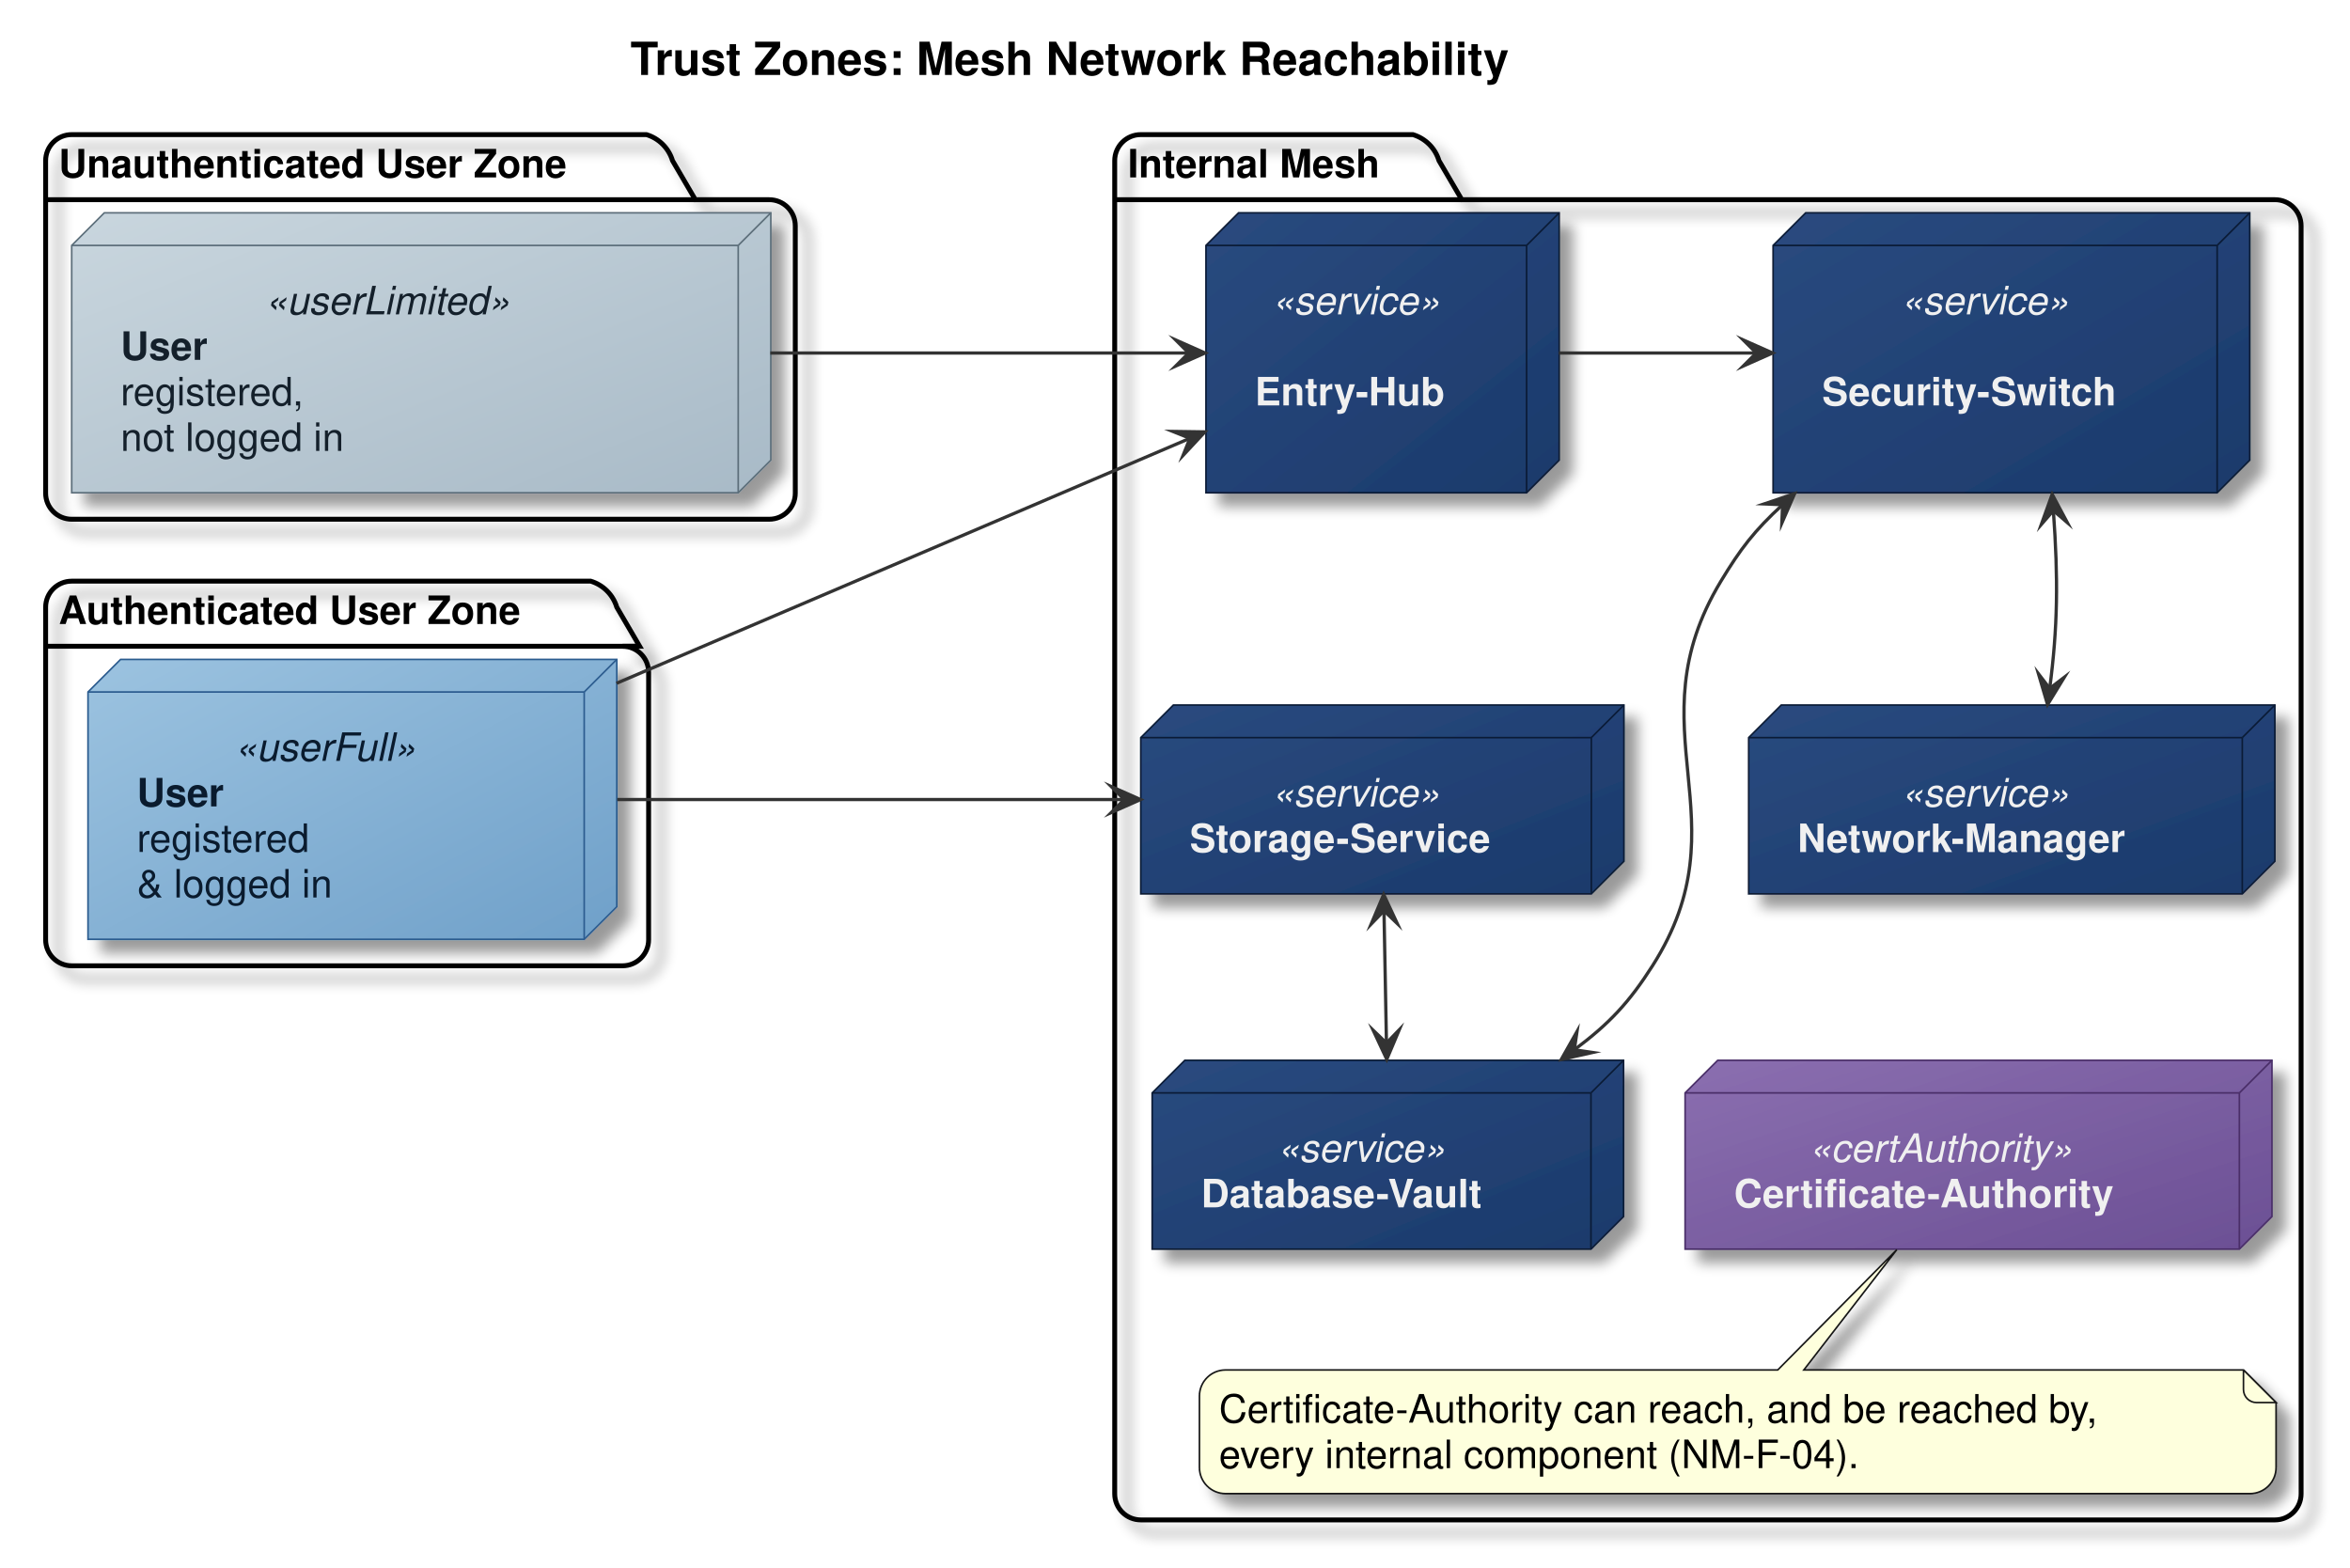
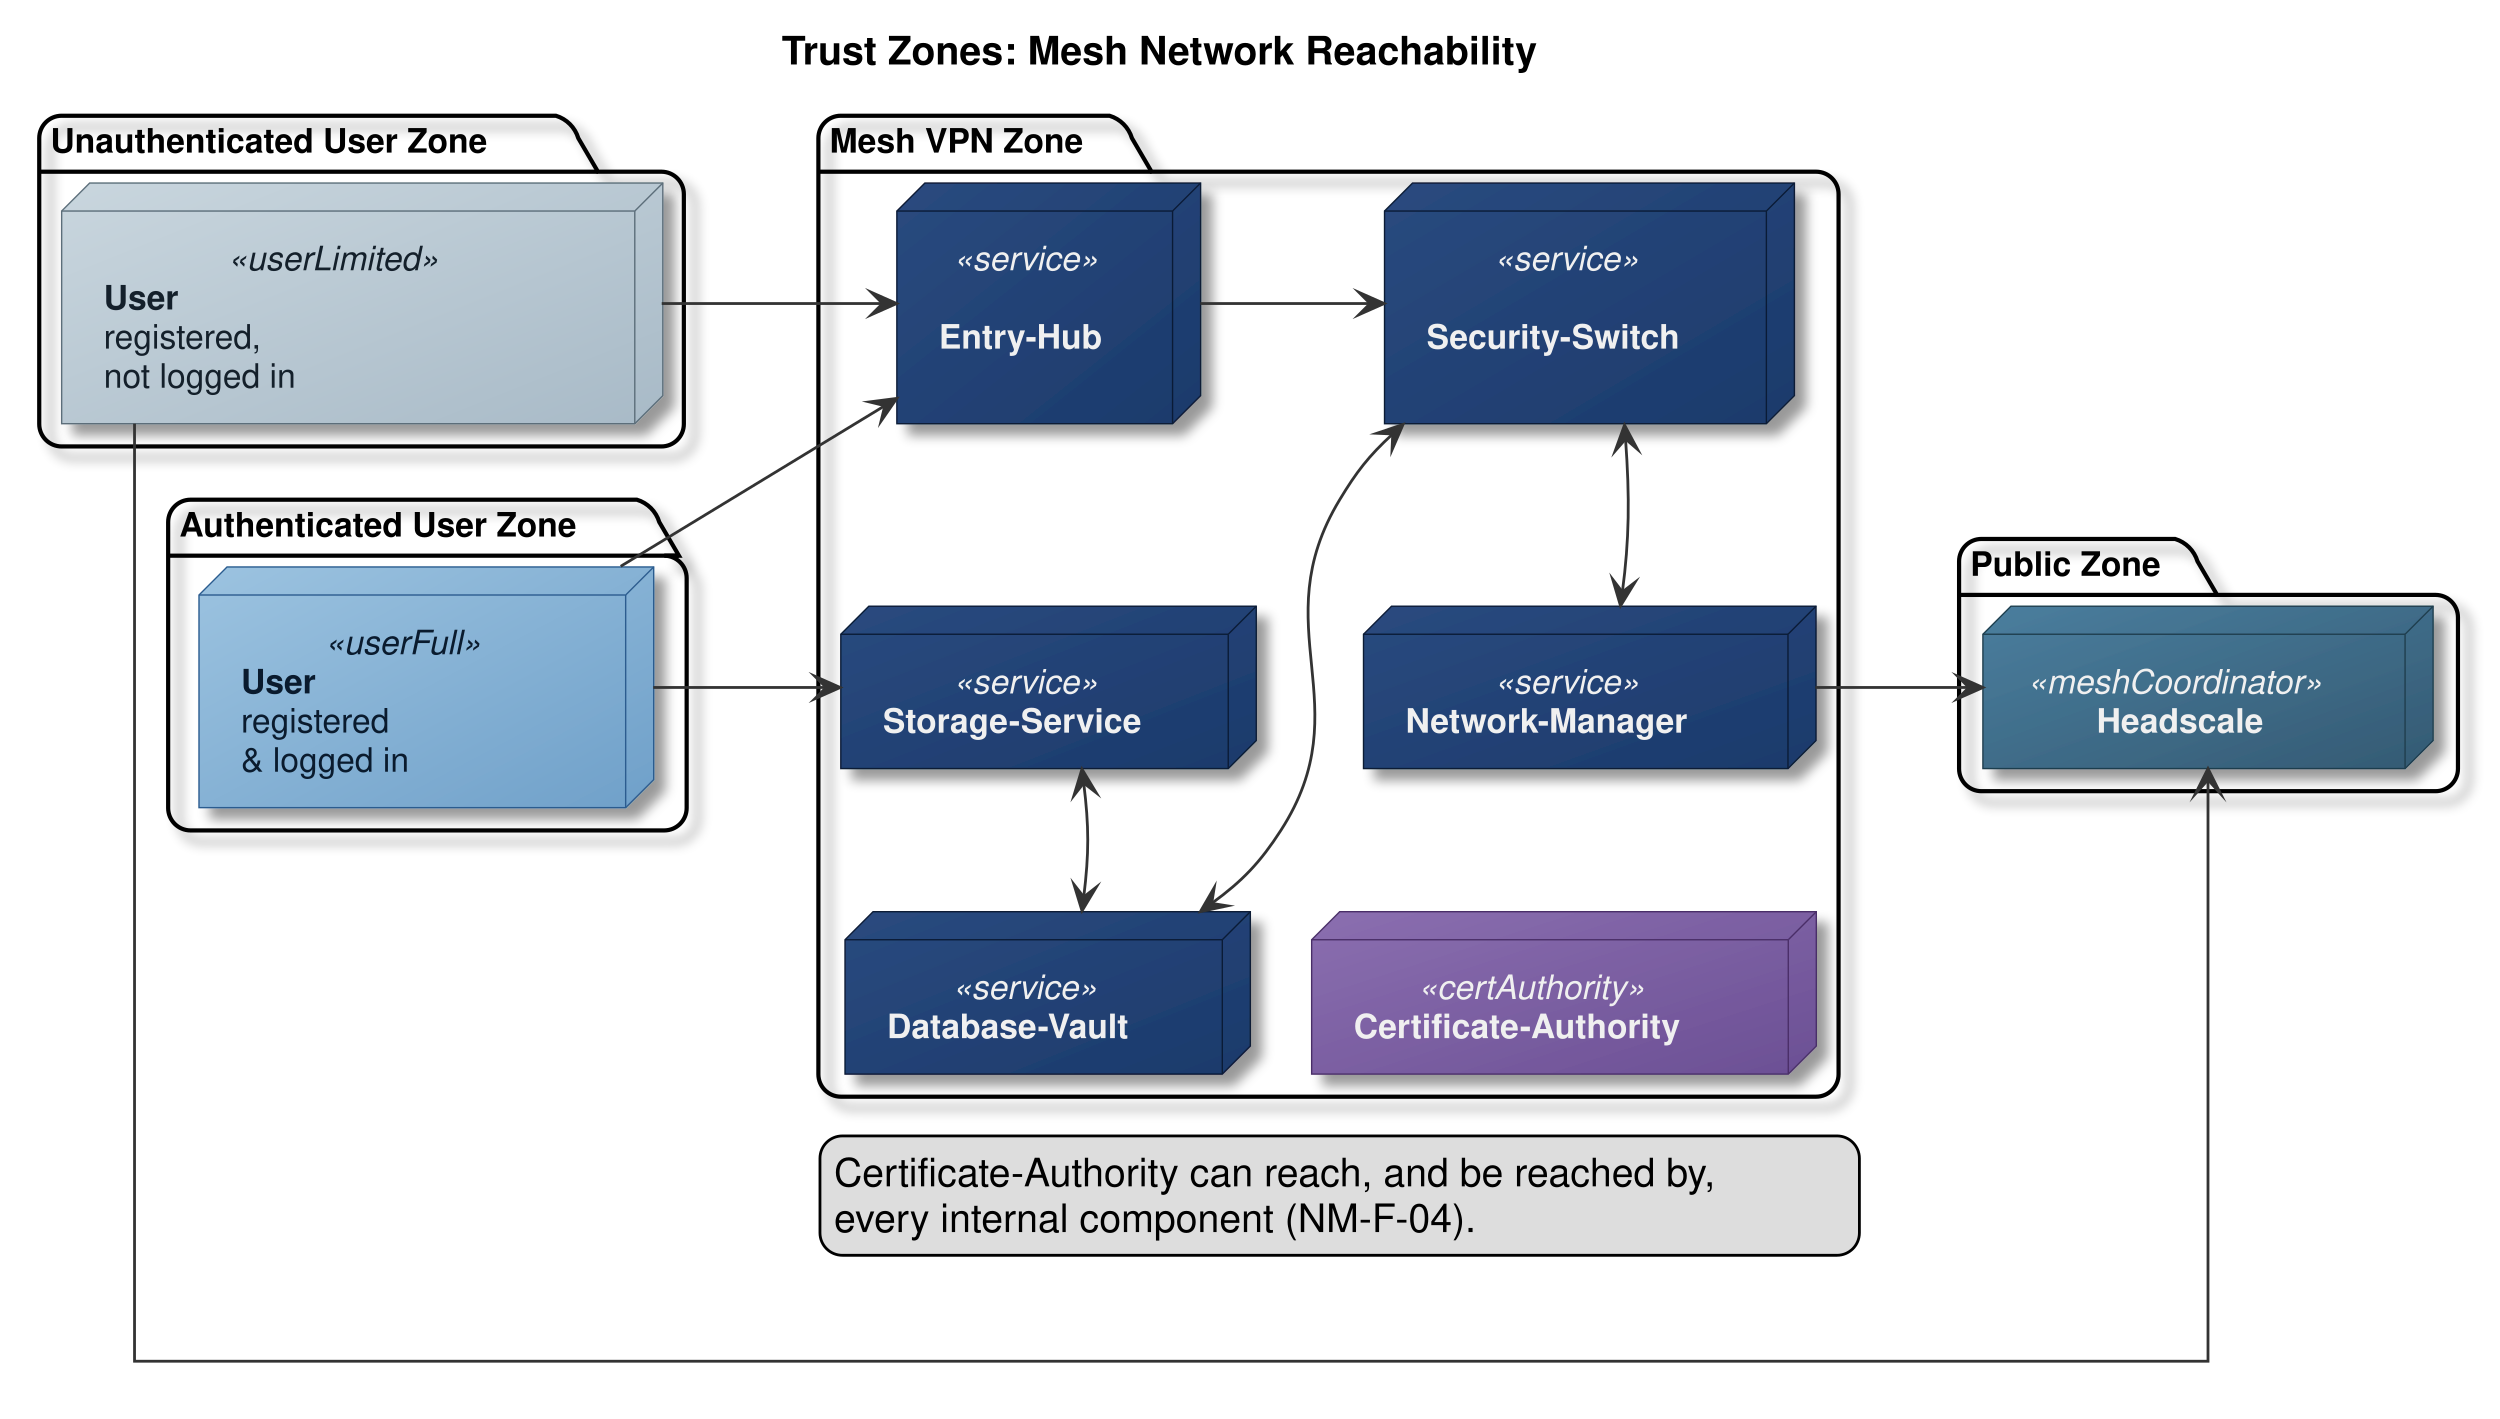
- <svg xmlns="http://www.w3.org/2000/svg" contentStyleType="text/css" data-diagram-type="DESCRIPTION" height="481px" preserveAspectRatio="none" style="width:721px;height:481px;background:#FFFFFF;" version="1.1" viewBox="0 0 721 481" width="721px" zoomAndPan="magnify">
+ <svg xmlns="http://www.w3.org/2000/svg" contentStyleType="text/css" data-diagram-type="DESCRIPTION" height="506px" preserveAspectRatio="none" style="width:892px;height:506px;background:#FFFFFF;" version="1.1" viewBox="0 0 892 506" width="892px" zoomAndPan="magnify">
  <defs>
-     <filter height="300%" id="f1djwvtwio141c" width="300%" x="-1" y="-1">
+     <filter height="300%" id="f1juzvd1gyeos3" width="300%" x="-1" y="-1">
      <feGaussianBlur result="blurOut" stdDeviation="2" />
      <feColorMatrix in="blurOut" result="blurOut2" type="matrix" values="0 0 0 0 0 0 0 0 0 0 0 0 0 0 0 0 0 0 .4 0" />
      <feOffset dx="4" dy="4" in="blurOut2" result="blurOut3" />
      <feBlend in="SourceGraphic" in2="blurOut3" mode="normal" />
    </filter>
-     <linearGradient id="g1djwvtwio141c0" x1="0%" x2="100%" y1="0%" y2="100%">
+     <linearGradient id="g1juzvd1gyeos30" x1="0%" x2="100%" y1="0%" y2="100%">
      <stop offset="0%" stop-color="#C9D6DE" />
      <stop offset="100%" stop-color="#A8BAC7" />
    </linearGradient>
-     <linearGradient id="g1djwvtwio141c1" x1="0%" x2="100%" y1="0%" y2="100%">
+     <linearGradient id="g1juzvd1gyeos31" x1="0%" x2="100%" y1="0%" y2="100%">
      <stop offset="0%" stop-color="#9CC3E0" />
      <stop offset="100%" stop-color="#6FA0C9" />
    </linearGradient>
-     <linearGradient id="g1djwvtwio141c2" x1="0%" x2="100%" y1="0%" y2="100%">
+     <linearGradient id="g1juzvd1gyeos32" x1="0%" x2="100%" y1="0%" y2="100%">
      <stop offset="0%" stop-color="#2A4A7F" />
      <stop offset="100%" stop-color="#1B3A6B" />
    </linearGradient>
-     <linearGradient id="g1djwvtwio141c3" x1="0%" x2="100%" y1="0%" y2="100%">
+     <linearGradient id="g1juzvd1gyeos33" x1="0%" x2="100%" y1="0%" y2="100%">
      <stop offset="0%" stop-color="#8B6FB0" />
      <stop offset="100%" stop-color="#6B4F94" />
+     </linearGradient>
+     <linearGradient id="g1juzvd1gyeos34" x1="0%" x2="100%" y1="0%" y2="100%">
+       <stop offset="0%" stop-color="#4A7E9E" />
+       <stop offset="100%" stop-color="#345A73" />
    </linearGradient>
  </defs>
  <g>
    <g class="title" data-source-line="4">
-       <text fill="#000000" font-family="'Helvetica'" font-size="14" font-weight="700" lengthAdjust="spacing" textLength="320.175" x="193.413" y="22.995">Trust Zones: Mesh Network Reachability</text>
+       <text fill="#000000" font-family="'Helvetica'" font-size="14" font-weight="700" lengthAdjust="spacing" textLength="320.175" x="278.913" y="22.995">Trust Zones: Mesh Network Reachability</text>
    </g>
-     <g class="cluster" data-qualified-name="Unauthenticated User Zone" data-source-line="31" id="ent0001">
-       <path d="M22,41.297 L198.34,41.297 A12,12 0 0 1 206.34,49.297 L213.34,61.266 L236,61.266 A8,8 0 0 1 244,69.266 L244,151.297 A8,8 0 0 1 236,159.297 L22,159.297 A8,8 0 0 1 14,151.297 L14,49.297 A8,8 0 0 1 22,41.297" fill="none" filter="url(#f1djwvtwio141c)" style="stroke:#000000;stroke-width:1.5;" />
+     <g class="cluster" data-qualified-name="Unauthenticated User Zone" data-source-line="41" id="ent0001">
+       <path d="M22,41.297 L198.34,41.297 A12,12 0 0 1 206.34,49.297 L213.34,61.266 L236,61.266 A8,8 0 0 1 244,69.266 L244,151.297 A8,8 0 0 1 236,159.297 L22,159.297 A8,8 0 0 1 14,151.297 L14,49.297 A8,8 0 0 1 22,41.297" fill="none" filter="url(#f1juzvd1gyeos3)" style="stroke:#000000;stroke-width:1.5;" />
      <line style="stroke:#000000;stroke-width:1.5;" x1="14" x2="213.34" y1="61.266" y2="61.266" />
      <text fill="#000000" font-family="'Helvetica'" font-size="12" font-weight="700" lengthAdjust="spacing" textLength="186.34" x="18" y="54.435">Unauthenticated User Zone</text>
    </g>
-     <g class="cluster" data-qualified-name="Authenticated User Zone" data-source-line="51" id="ent0003">
-       <path d="M22,178.297 L181.242,178.297 A12,12 0 0 1 189.242,186.297 L196.242,198.266 L191,198.266 A8,8 0 0 1 199,206.266 L199,288.297 A8,8 0 0 1 191,296.297 L22,296.297 A8,8 0 0 1 14,288.297 L14,186.297 A8,8 0 0 1 22,178.297" fill="none" filter="url(#f1djwvtwio141c)" style="stroke:#000000;stroke-width:1.5;" />
-       <line style="stroke:#000000;stroke-width:1.5;" x1="14" x2="196.242" y1="198.266" y2="198.266" />
-       <text fill="#000000" font-family="'Helvetica'" font-size="12" font-weight="700" lengthAdjust="spacing" textLength="169.242" x="18" y="191.435">Authenticated User Zone</text>
+     <g class="cluster" data-qualified-name="Authenticated User Zone" data-source-line="68" id="ent0003">
+       <path d="M68,178.297 L227.242,178.297 A12,12 0 0 1 235.242,186.297 L242.242,198.266 L237,198.266 A8,8 0 0 1 245,206.266 L245,288.297 A8,8 0 0 1 237,296.297 L68,296.297 A8,8 0 0 1 60,288.297 L60,186.297 A8,8 0 0 1 68,178.297" fill="none" filter="url(#f1juzvd1gyeos3)" style="stroke:#000000;stroke-width:1.5;" />
+       <line style="stroke:#000000;stroke-width:1.5;" x1="60" x2="242.242" y1="198.266" y2="198.266" />
+       <text fill="#000000" font-family="'Helvetica'" font-size="12" font-weight="700" lengthAdjust="spacing" textLength="169.242" x="64" y="191.435">Authenticated User Zone</text>
    </g>
-     <g class="cluster" data-qualified-name="Internal Mesh" data-source-line="57" id="ent0005">
-       <path d="M350,41.297 L433.498,41.297 A12,12 0 0 1 441.498,49.297 L448.498,61.266 L698,61.266 A8,8 0 0 1 706,69.266 L706,458.297 A8,8 0 0 1 698,466.297 L350,466.297 A8,8 0 0 1 342,458.297 L342,49.297 A8,8 0 0 1 350,41.297" fill="none" filter="url(#f1djwvtwio141c)" style="stroke:#000000;stroke-width:1.5;" />
-       <line style="stroke:#000000;stroke-width:1.5;" x1="342" x2="448.498" y1="61.266" y2="61.266" />
-       <text fill="#000000" font-family="'Helvetica'" font-size="12" font-weight="700" lengthAdjust="spacing" textLength="93.498" x="346" y="54.435">Internal Mesh</text>
+     <g class="cluster" data-qualified-name="Mesh VPN Zone" data-source-line="74" id="ent0005">
+       <path d="M300,41.297 L395.873,41.297 A12,12 0 0 1 403.873,49.297 L410.873,61.266 L648,61.266 A8,8 0 0 1 656,69.266 L656,383.297 A8,8 0 0 1 648,391.297 L300,391.297 A8,8 0 0 1 292,383.297 L292,49.297 A8,8 0 0 1 300,41.297" fill="none" filter="url(#f1juzvd1gyeos3)" style="stroke:#000000;stroke-width:1.5;" />
+       <line style="stroke:#000000;stroke-width:1.5;" x1="292" x2="410.873" y1="61.266" y2="61.266" />
+       <text fill="#000000" font-family="'Helvetica'" font-size="12" font-weight="700" lengthAdjust="spacing" textLength="105.873" x="296" y="54.435">Mesh VPN Zone</text>
    </g>
-     <g class="entity" data-qualified-name="Unauthenticated User Zone.UnauthUser" data-source-line="48" id="ent0002">
-       <polygon fill="url(#g1djwvtwio141c0)" filter="url(#f1djwvtwio141c)" points="22,75.297,32,65.297,236.492,65.297,236.492,141.172,226.492,151.172,22,151.172,22,75.297" style="stroke:#5C6E7A;stroke-width:0.5;stroke-linejoin:miter;stroke-miterlimit:10;" />
+     <g class="cluster" data-qualified-name="Public Zone" data-source-line="129" id="ent0020">
+       <path d="M707,192.297 L776.072,192.297 A12,12 0 0 1 784.072,200.297 L791.072,212.266 L869,212.266 A8,8 0 0 1 877,220.266 L877,274.297 A8,8 0 0 1 869,282.297 L707,282.297 A8,8 0 0 1 699,274.297 L699,200.297 A8,8 0 0 1 707,192.297" fill="none" filter="url(#f1juzvd1gyeos3)" style="stroke:#000000;stroke-width:1.5;" />
+       <line style="stroke:#000000;stroke-width:1.5;" x1="699" x2="791.072" y1="212.266" y2="212.266" />
+       <text fill="#000000" font-family="'Helvetica'" font-size="12" font-weight="700" lengthAdjust="spacing" textLength="79.072" x="703" y="205.435">Public Zone</text>
+     </g>
+     <g class="entity" data-qualified-name="Unauthenticated User Zone.UnauthUser" data-source-line="65" id="ent0002">
+       <polygon fill="url(#g1juzvd1gyeos30)" filter="url(#f1juzvd1gyeos3)" points="22,75.297,32,65.297,236.492,65.297,236.492,141.172,226.492,151.172,22,151.172,22,75.297" style="stroke:#5C6E7A;stroke-width:0.5;stroke-linejoin:miter;stroke-miterlimit:10;" />
      <line style="stroke:#5C6E7A;stroke-width:0.5;" x1="226.492" x2="236.492" y1="75.297" y2="65.297" />
      <line style="stroke:#5C6E7A;stroke-width:0.5;" x1="22" x2="226.492" y1="75.297" y2="75.297" />
      <line style="stroke:#5C6E7A;stroke-width:0.5;" x1="226.492" x2="226.492" y1="75.297" y2="151.172" />
      <text fill="#14202B" font-family="'Helvetica'" font-size="12" font-style="italic" lengthAdjust="spacing" textLength="85.734" x="81.379" y="96.436">«userLimited»</text>
      <text fill="#14202B" font-family="'Helvetica'" font-size="12" font-weight="700" lengthAdjust="spacing" textLength="30.943" x="37" y="110.404">User</text>
      <text fill="#14202B" font-family="'Helvetica'" font-size="12" lengthAdjust="spacing" textLength="65.356" x="37" y="124.373">registered,</text>
      <text fill="#14202B" font-family="'Helvetica'" font-size="12" lengthAdjust="spacing" textLength="79.131" x="37" y="138.342">not logged in</text>
    </g>
-     <g class="entity" data-qualified-name="Authenticated User Zone.AuthUser" data-source-line="54" id="ent0004">
-       <polygon fill="url(#g1djwvtwio141c1)" filter="url(#f1djwvtwio141c)" points="27,212.297,37,202.297,189.238,202.297,189.238,278.172,179.238,288.172,27,288.172,27,212.297" style="stroke:#2C5C8F;stroke-width:0.5;stroke-linejoin:miter;stroke-miterlimit:10;" />
-       <line style="stroke:#2C5C8F;stroke-width:0.5;" x1="179.238" x2="189.238" y1="212.297" y2="202.297" />
-       <line style="stroke:#2C5C8F;stroke-width:0.5;" x1="27" x2="179.238" y1="212.297" y2="212.297" />
-       <line style="stroke:#2C5C8F;stroke-width:0.5;" x1="179.238" x2="179.238" y1="212.297" y2="288.172" />
-       <text fill="#0A1B2E" font-family="'Helvetica'" font-size="12" font-style="italic" lengthAdjust="spacing" textLength="62.162" x="72.038" y="233.435">«userFull»</text>
-       <text fill="#0A1B2E" font-family="'Helvetica'" font-size="12" font-weight="700" lengthAdjust="spacing" textLength="30.943" x="42" y="247.404">User</text>
-       <text fill="#0A1B2E" font-family="'Helvetica'" font-size="12" lengthAdjust="spacing" textLength="61.541" x="42" y="261.373">registered</text>
-       <text fill="#0A1B2E" font-family="'Helvetica'" font-size="12" lengthAdjust="spacing" textLength="68.836" x="42" y="275.342">&amp; logged in</text>
+     <g class="entity" data-qualified-name="Authenticated User Zone.AuthUser" data-source-line="71" id="ent0004">
+       <polygon fill="url(#g1juzvd1gyeos31)" filter="url(#f1juzvd1gyeos3)" points="71,212.297,81,202.297,233.238,202.297,233.238,278.172,223.238,288.172,71,288.172,71,212.297" style="stroke:#2C5C8F;stroke-width:0.5;stroke-linejoin:miter;stroke-miterlimit:10;" />
+       <line style="stroke:#2C5C8F;stroke-width:0.5;" x1="223.238" x2="233.238" y1="212.297" y2="202.297" />
+       <line style="stroke:#2C5C8F;stroke-width:0.5;" x1="71" x2="223.238" y1="212.297" y2="212.297" />
+       <line style="stroke:#2C5C8F;stroke-width:0.5;" x1="223.238" x2="223.238" y1="212.297" y2="288.172" />
+       <text fill="#0A1B2E" font-family="'Helvetica'" font-size="12" font-style="italic" lengthAdjust="spacing" textLength="62.162" x="116.038" y="233.435">«userFull»</text>
+       <text fill="#0A1B2E" font-family="'Helvetica'" font-size="12" font-weight="700" lengthAdjust="spacing" textLength="30.943" x="86" y="247.404">User</text>
+       <text fill="#0A1B2E" font-family="'Helvetica'" font-size="12" lengthAdjust="spacing" textLength="61.541" x="86" y="261.373">registered</text>
+       <text fill="#0A1B2E" font-family="'Helvetica'" font-size="12" lengthAdjust="spacing" textLength="68.836" x="86" y="275.342">&amp; logged in</text>
    </g>
-     <g class="entity" data-qualified-name="Internal Mesh.EntryHub" data-source-line="65" id="ent0006">
-       <polygon fill="url(#g1djwvtwio141c2)" filter="url(#f1djwvtwio141c)" points="370,75.297,380,65.297,478.373,65.297,478.373,141.172,468.373,151.172,370,151.172,370,75.297" style="stroke:#0A1B36;stroke-width:0.5;stroke-linejoin:miter;stroke-miterlimit:10;" />
-       <line style="stroke:#0A1B36;stroke-width:0.5;" x1="468.373" x2="478.373" y1="75.297" y2="65.297" />
-       <line style="stroke:#0A1B36;stroke-width:0.5;" x1="370" x2="468.373" y1="75.297" y2="75.297" />
-       <line style="stroke:#0A1B36;stroke-width:0.5;" x1="468.373" x2="468.373" y1="75.297" y2="151.172" />
-       <text fill="#F0F0F0" font-family="'Helvetica'" font-size="12" font-style="italic" lengthAdjust="spacing" textLength="57.797" x="390.288" y="96.436">«service»</text>
-       <text fill="#F0F0F0" font-family="'Helvetica'" font-size="12" lengthAdjust="spacing" textLength="3.814" x="385" y="110.404"> </text>
-       <text fill="#F0F0F0" font-family="'Helvetica'" font-size="12" font-weight="700" lengthAdjust="spacing" textLength="68.373" x="385" y="124.373">Entry-Hub</text>
-       <text fill="#F0F0F0" font-family="'Helvetica'" font-size="12" lengthAdjust="spacing" textLength="3.814" x="385" y="138.342"> </text>
+     <g class="entity" data-qualified-name="Mesh VPN Zone.EntryHub" data-source-line="82" id="ent0006">
+       <polygon fill="url(#g1juzvd1gyeos32)" filter="url(#f1juzvd1gyeos3)" points="320,75.297,330,65.297,428.373,65.297,428.373,141.172,418.373,151.172,320,151.172,320,75.297" style="stroke:#0A1B36;stroke-width:0.5;stroke-linejoin:miter;stroke-miterlimit:10;" />
+       <line style="stroke:#0A1B36;stroke-width:0.5;" x1="418.373" x2="428.373" y1="75.297" y2="65.297" />
+       <line style="stroke:#0A1B36;stroke-width:0.5;" x1="320" x2="418.373" y1="75.297" y2="75.297" />
+       <line style="stroke:#0A1B36;stroke-width:0.5;" x1="418.373" x2="418.373" y1="75.297" y2="151.172" />
+       <text fill="#F0F0F0" font-family="'Helvetica'" font-size="12" font-style="italic" lengthAdjust="spacing" textLength="57.797" x="340.288" y="96.436">«service»</text>
+       <text fill="#F0F0F0" font-family="'Helvetica'" font-size="12" lengthAdjust="spacing" textLength="3.814" x="335" y="110.404"> </text>
+       <text fill="#F0F0F0" font-family="'Helvetica'" font-size="12" font-weight="700" lengthAdjust="spacing" textLength="68.373" x="335" y="124.373">Entry-Hub</text>
+       <text fill="#F0F0F0" font-family="'Helvetica'" font-size="12" lengthAdjust="spacing" textLength="3.814" x="335" y="138.342"> </text>
    </g>
-     <g class="entity" data-qualified-name="Internal Mesh.SecuritySwitch" data-source-line="66" id="ent0007">
-       <polygon fill="url(#g1djwvtwio141c2)" filter="url(#f1djwvtwio141c)" points="544,75.297,554,65.297,690.242,65.297,690.242,141.172,680.242,151.172,544,151.172,544,75.297" style="stroke:#0A1B36;stroke-width:0.5;stroke-linejoin:miter;stroke-miterlimit:10;" />
-       <line style="stroke:#0A1B36;stroke-width:0.5;" x1="680.242" x2="690.242" y1="75.297" y2="65.297" />
-       <line style="stroke:#0A1B36;stroke-width:0.5;" x1="544" x2="680.242" y1="75.297" y2="75.297" />
-       <line style="stroke:#0A1B36;stroke-width:0.5;" x1="680.242" x2="680.242" y1="75.297" y2="151.172" />
-       <text fill="#F0F0F0" font-family="'Helvetica'" font-size="12" font-style="italic" lengthAdjust="spacing" textLength="57.797" x="583.223" y="96.436">«service»</text>
-       <text fill="#F0F0F0" font-family="'Helvetica'" font-size="12" lengthAdjust="spacing" textLength="3.814" x="559" y="110.404"> </text>
-       <text fill="#F0F0F0" font-family="'Helvetica'" font-size="12" font-weight="700" lengthAdjust="spacing" textLength="106.242" x="559" y="124.373">Security-Switch</text>
-       <text fill="#F0F0F0" font-family="'Helvetica'" font-size="12" lengthAdjust="spacing" textLength="3.814" x="559" y="138.342"> </text>
+     <g class="entity" data-qualified-name="Mesh VPN Zone.SecuritySwitch" data-source-line="83" id="ent0007">
+       <polygon fill="url(#g1juzvd1gyeos32)" filter="url(#f1juzvd1gyeos3)" points="494,75.297,504,65.297,640.242,65.297,640.242,141.172,630.242,151.172,494,151.172,494,75.297" style="stroke:#0A1B36;stroke-width:0.5;stroke-linejoin:miter;stroke-miterlimit:10;" />
+       <line style="stroke:#0A1B36;stroke-width:0.5;" x1="630.242" x2="640.242" y1="75.297" y2="65.297" />
+       <line style="stroke:#0A1B36;stroke-width:0.5;" x1="494" x2="630.242" y1="75.297" y2="75.297" />
+       <line style="stroke:#0A1B36;stroke-width:0.5;" x1="630.242" x2="630.242" y1="75.297" y2="151.172" />
+       <text fill="#F0F0F0" font-family="'Helvetica'" font-size="12" font-style="italic" lengthAdjust="spacing" textLength="57.797" x="533.223" y="96.436">«service»</text>
+       <text fill="#F0F0F0" font-family="'Helvetica'" font-size="12" lengthAdjust="spacing" textLength="3.814" x="509" y="110.404"> </text>
+       <text fill="#F0F0F0" font-family="'Helvetica'" font-size="12" font-weight="700" lengthAdjust="spacing" textLength="106.242" x="509" y="124.373">Security-Switch</text>
+       <text fill="#F0F0F0" font-family="'Helvetica'" font-size="12" lengthAdjust="spacing" textLength="3.814" x="509" y="138.342"> </text>
    </g>
-     <g class="entity" data-qualified-name="Internal Mesh.StorageService" data-source-line="67" id="ent0008">
-       <polygon fill="url(#g1djwvtwio141c2)" filter="url(#f1djwvtwio141c)" points="350,226.297,360,216.297,498.234,216.297,498.234,264.234,488.234,274.234,350,274.234,350,226.297" style="stroke:#0A1B36;stroke-width:0.5;stroke-linejoin:miter;stroke-miterlimit:10;" />
-       <line style="stroke:#0A1B36;stroke-width:0.5;" x1="488.234" x2="498.234" y1="226.297" y2="216.297" />
-       <line style="stroke:#0A1B36;stroke-width:0.5;" x1="350" x2="488.234" y1="226.297" y2="226.297" />
-       <line style="stroke:#0A1B36;stroke-width:0.5;" x1="488.234" x2="488.234" y1="226.297" y2="274.234" />
-       <text fill="#F0F0F0" font-family="'Helvetica'" font-size="12" font-style="italic" lengthAdjust="spacing" textLength="57.797" x="390.219" y="247.435">«service»</text>
-       <text fill="#F0F0F0" font-family="'Helvetica'" font-size="12" font-weight="700" lengthAdjust="spacing" textLength="108.234" x="365" y="261.404">Storage-Service</text>
+     <g class="entity" data-qualified-name="Mesh VPN Zone.StorageService" data-source-line="84" id="ent0008">
+       <polygon fill="url(#g1juzvd1gyeos32)" filter="url(#f1juzvd1gyeos3)" points="300,226.297,310,216.297,448.234,216.297,448.234,264.234,438.234,274.234,300,274.234,300,226.297" style="stroke:#0A1B36;stroke-width:0.5;stroke-linejoin:miter;stroke-miterlimit:10;" />
+       <line style="stroke:#0A1B36;stroke-width:0.5;" x1="438.234" x2="448.234" y1="226.297" y2="216.297" />
+       <line style="stroke:#0A1B36;stroke-width:0.5;" x1="300" x2="438.234" y1="226.297" y2="226.297" />
+       <line style="stroke:#0A1B36;stroke-width:0.5;" x1="438.234" x2="438.234" y1="226.297" y2="274.234" />
+       <text fill="#F0F0F0" font-family="'Helvetica'" font-size="12" font-style="italic" lengthAdjust="spacing" textLength="57.797" x="340.219" y="247.435">«service»</text>
+       <text fill="#F0F0F0" font-family="'Helvetica'" font-size="12" font-weight="700" lengthAdjust="spacing" textLength="108.234" x="315" y="261.404">Storage-Service</text>
    </g>
-     <g class="entity" data-qualified-name="Internal Mesh.NetworkManager" data-source-line="68" id="ent0009">
-       <polygon fill="url(#g1djwvtwio141c2)" filter="url(#f1djwvtwio141c)" points="536.5,226.297,546.5,216.297,697.953,216.297,697.953,264.234,687.953,274.234,536.5,274.234,536.5,226.297" style="stroke:#0A1B36;stroke-width:0.5;stroke-linejoin:miter;stroke-miterlimit:10;" />
-       <line style="stroke:#0A1B36;stroke-width:0.5;" x1="687.953" x2="697.953" y1="226.297" y2="216.297" />
-       <line style="stroke:#0A1B36;stroke-width:0.5;" x1="536.5" x2="687.953" y1="226.297" y2="226.297" />
-       <line style="stroke:#0A1B36;stroke-width:0.5;" x1="687.953" x2="687.953" y1="226.297" y2="274.234" />
-       <text fill="#F0F0F0" font-family="'Helvetica'" font-size="12" font-style="italic" lengthAdjust="spacing" textLength="57.797" x="583.328" y="247.435">«service»</text>
-       <text fill="#F0F0F0" font-family="'Helvetica'" font-size="12" font-weight="700" lengthAdjust="spacing" textLength="121.453" x="551.5" y="261.404">Network-Manager</text>
+     <g class="entity" data-qualified-name="Mesh VPN Zone.NetworkManager" data-source-line="85" id="ent0009">
+       <polygon fill="url(#g1juzvd1gyeos32)" filter="url(#f1juzvd1gyeos3)" points="486.5,226.297,496.5,216.297,647.953,216.297,647.953,264.234,637.953,274.234,486.5,274.234,486.5,226.297" style="stroke:#0A1B36;stroke-width:0.5;stroke-linejoin:miter;stroke-miterlimit:10;" />
+       <line style="stroke:#0A1B36;stroke-width:0.5;" x1="637.953" x2="647.953" y1="226.297" y2="216.297" />
+       <line style="stroke:#0A1B36;stroke-width:0.5;" x1="486.5" x2="637.953" y1="226.297" y2="226.297" />
+       <line style="stroke:#0A1B36;stroke-width:0.5;" x1="637.953" x2="637.953" y1="226.297" y2="274.234" />
+       <text fill="#F0F0F0" font-family="'Helvetica'" font-size="12" font-style="italic" lengthAdjust="spacing" textLength="57.797" x="533.328" y="247.435">«service»</text>
+       <text fill="#F0F0F0" font-family="'Helvetica'" font-size="12" font-weight="700" lengthAdjust="spacing" textLength="121.453" x="501.5" y="261.404">Network-Manager</text>
    </g>
-     <g class="entity" data-qualified-name="Internal Mesh.DatabaseVault" data-source-line="69" id="ent0010">
-       <polygon fill="url(#g1djwvtwio141c2)" filter="url(#f1djwvtwio141c)" points="353.5,335.297,363.5,325.297,498.119,325.297,498.119,373.234,488.119,383.234,353.5,383.234,353.5,335.297" style="stroke:#0A1B36;stroke-width:0.5;stroke-linejoin:miter;stroke-miterlimit:10;" />
-       <line style="stroke:#0A1B36;stroke-width:0.5;" x1="488.119" x2="498.119" y1="335.297" y2="325.297" />
-       <line style="stroke:#0A1B36;stroke-width:0.5;" x1="353.5" x2="488.119" y1="335.297" y2="335.297" />
-       <line style="stroke:#0A1B36;stroke-width:0.5;" x1="488.119" x2="488.119" y1="335.297" y2="383.234" />
-       <text fill="#F0F0F0" font-family="'Helvetica'" font-size="12" font-style="italic" lengthAdjust="spacing" textLength="57.797" x="391.911" y="356.435">«service»</text>
-       <text fill="#F0F0F0" font-family="'Helvetica'" font-size="12" font-weight="700" lengthAdjust="spacing" textLength="104.619" x="368.5" y="370.404">Database-Vault</text>
+     <g class="entity" data-qualified-name="Mesh VPN Zone.DatabaseVault" data-source-line="86" id="ent0010">
+       <polygon fill="url(#g1juzvd1gyeos32)" filter="url(#f1juzvd1gyeos3)" points="301.5,335.297,311.5,325.297,446.119,325.297,446.119,373.234,436.119,383.234,301.5,383.234,301.5,335.297" style="stroke:#0A1B36;stroke-width:0.5;stroke-linejoin:miter;stroke-miterlimit:10;" />
+       <line style="stroke:#0A1B36;stroke-width:0.5;" x1="436.119" x2="446.119" y1="335.297" y2="325.297" />
+       <line style="stroke:#0A1B36;stroke-width:0.5;" x1="301.5" x2="436.119" y1="335.297" y2="335.297" />
+       <line style="stroke:#0A1B36;stroke-width:0.5;" x1="436.119" x2="436.119" y1="335.297" y2="383.234" />
+       <text fill="#F0F0F0" font-family="'Helvetica'" font-size="12" font-style="italic" lengthAdjust="spacing" textLength="57.797" x="339.911" y="356.435">«service»</text>
+       <text fill="#F0F0F0" font-family="'Helvetica'" font-size="12" font-weight="700" lengthAdjust="spacing" textLength="104.619" x="316.5" y="370.404">Database-Vault</text>
    </g>
-     <g class="entity" data-qualified-name="Internal Mesh.CA" data-source-line="70" id="ent0011">
-       <polygon fill="url(#g1djwvtwio141c3)" filter="url(#f1djwvtwio141c)" points="517,335.297,527,325.297,697.057,325.297,697.057,373.234,687.057,383.234,517,383.234,517,335.297" style="stroke:#4A2E68;stroke-width:0.5;stroke-linejoin:miter;stroke-miterlimit:10;" />
-       <line style="stroke:#4A2E68;stroke-width:0.5;" x1="687.057" x2="697.057" y1="335.297" y2="325.297" />
-       <line style="stroke:#4A2E68;stroke-width:0.5;" x1="517" x2="687.057" y1="335.297" y2="335.297" />
-       <line style="stroke:#4A2E68;stroke-width:0.5;" x1="687.057" x2="687.057" y1="335.297" y2="383.234" />
-       <text fill="#F0F0F0" font-family="'Helvetica'" font-size="12" font-style="italic" lengthAdjust="spacing" textLength="93.973" x="555.042" y="356.435">«certAuthority»</text>
-       <text fill="#F0F0F0" font-family="'Helvetica'" font-size="12" font-weight="700" lengthAdjust="spacing" textLength="140.057" x="532" y="370.404">Certificate-Authority</text>
+     <g class="entity" data-qualified-name="Mesh VPN Zone.CA" data-source-line="87" id="ent0011">
+       <polygon fill="url(#g1juzvd1gyeos33)" filter="url(#f1juzvd1gyeos3)" points="468,335.297,478,325.297,648.057,325.297,648.057,373.234,638.057,383.234,468,383.234,468,335.297" style="stroke:#4A2E68;stroke-width:0.5;stroke-linejoin:miter;stroke-miterlimit:10;" />
+       <line style="stroke:#4A2E68;stroke-width:0.5;" x1="638.057" x2="648.057" y1="335.297" y2="325.297" />
+       <line style="stroke:#4A2E68;stroke-width:0.5;" x1="468" x2="638.057" y1="335.297" y2="335.297" />
+       <line style="stroke:#4A2E68;stroke-width:0.5;" x1="638.057" x2="638.057" y1="335.297" y2="383.234" />
+       <text fill="#F0F0F0" font-family="'Helvetica'" font-size="12" font-style="italic" lengthAdjust="spacing" textLength="93.973" x="506.042" y="356.435">«certAuthority»</text>
+       <text fill="#F0F0F0" font-family="'Helvetica'" font-size="12" font-weight="700" lengthAdjust="spacing" textLength="140.057" x="483" y="370.404">Certificate-Authority</text>
    </g>
-     <g class="entity" data-qualified-name="Internal Mesh.GMN17" data-source-line="90" id="ent0018">
-       <path d="M368,428.297 L368,450.234 A8,8 0 0 0 376,458.234 L690.316,458.234 A8,8 0 0 0 698.316,450.234 L698.316,430.297 L688.316,420.297 L553.423,420.297 L581.947,383.397 L545.423,420.297 L376,420.297 A8,8 0 0 0 368,428.297" fill="#FEFFDD" filter="url(#f1djwvtwio141c)" style="stroke:#181818;stroke-width:0.5;" />
-       <path d="M688.316,420.297 L688.316,426.297 A4,4 0 0 0 692.316,430.297 L698.316,430.297 L688.316,420.297" fill="#FEFFDD" style="stroke:#181818;stroke-width:0.5;" />
-       <text fill="#000000" font-family="'Helvetica'" font-size="12" lengthAdjust="spacing" textLength="309.316" x="374" y="436.435">Certificate-Authority can reach, and be reached by,</text>
-       <text fill="#000000" font-family="'Helvetica'" font-size="12" lengthAdjust="spacing" textLength="222.826" x="374" y="450.404">every internal component (NM-F-04).</text>
+     <g class="entity" data-qualified-name="Public Zone.Headscale" data-source-line="130" id="ent0021">
+       <polygon fill="url(#g1juzvd1gyeos34)" filter="url(#f1juzvd1gyeos3)" points="707.5,226.297,717.5,216.297,868.129,216.297,868.129,264.234,858.129,274.234,707.5,274.234,707.5,226.297" style="stroke:#1F3E4E;stroke-width:0.5;stroke-linejoin:miter;stroke-miterlimit:10;" />
+       <line style="stroke:#1F3E4E;stroke-width:0.5;" x1="858.129" x2="868.129" y1="226.297" y2="216.297" />
+       <line style="stroke:#1F3E4E;stroke-width:0.5;" x1="707.5" x2="858.129" y1="226.297" y2="226.297" />
+       <line style="stroke:#1F3E4E;stroke-width:0.5;" x1="858.129" x2="858.129" y1="226.297" y2="274.234" />
+       <text fill="#F0F0F0" font-family="'Helvetica'" font-size="12" font-style="italic" lengthAdjust="spacing" textLength="118.629" x="723.5" y="247.435">«meshCoordinator»</text>
+       <text fill="#F0F0F0" font-family="'Helvetica'" font-size="12" font-weight="700" lengthAdjust="spacing" textLength="69.475" x="748.077" y="261.404">Headscale</text>
    </g>
-     <g class="link" data-entity-1="ent0002" data-entity-2="ent0006" data-link-type="dependency" id="lnk21">
-       <polygon fill="#333333" points="369.717,108.297,360.717,104.297,364.717,108.297,360.717,112.297,369.717,108.297" style="stroke:#333333;stroke-width:1;stroke-linejoin:miter;stroke-miterlimit:10;" />
-       <path d="M236.336,108.297 C281.64,108.297 327.416,108.297 364.717,108.297" fill="none" style="stroke:#333333;stroke-width:1;" />
-       <text fill="#333333" font-family="'Helvetica'" font-size="11" lengthAdjust="spacing" textLength="111.891" x="247.5" y="101.507">                                </text>
+     <g class="link" data-entity-1="ent0002" data-entity-2="ent0006" data-link-type="dependency" id="lnk23">
+       <polygon fill="#333333" points="319.899,108.297,310.899,104.297,314.899,108.297,310.899,112.297,319.899,108.297" style="stroke:#333333;stroke-width:1;stroke-linejoin:miter;stroke-miterlimit:10;" />
+       <path d="M236.104,108.297 C265.075,108.297 290.214,108.297 314.899,108.297" fill="none" style="stroke:#333333;stroke-width:1;" />
+       <text fill="#333333" font-family="'Helvetica'" font-size="11" lengthAdjust="spacing" textLength="62.938" x="247" y="101.507">                  </text>
    </g>
-     <g class="link" data-entity-1="ent0006" data-entity-2="ent0004" data-link-type="dependency" id="lnk24">
-       <polygon fill="#333333" points="369.678,132.504,359.83,132.362,365.08,134.469,362.973,139.718,369.678,132.504" style="stroke:#333333;stroke-width:1;stroke-linejoin:miter;stroke-miterlimit:10;" />
-       <path d="M365.08,134.469 C315.405,155.69 245.85,185.405 189.151,209.628" fill="none" style="stroke:#333333;stroke-width:1;" />
+     <g class="link" data-entity-1="ent0006" data-entity-2="ent0004" data-link-type="dependency" id="lnk26">
+       <polygon fill="#333333" points="319.977,142.149,310.209,143.407,315.704,144.747,314.365,150.243,319.977,142.149" style="stroke:#333333;stroke-width:1;stroke-linejoin:miter;stroke-miterlimit:10;" />
+       <path d="M315.704,144.747 C286.057,162.776 253.241,182.731 221.461,202.057" fill="none" style="stroke:#333333;stroke-width:1;" />
    </g>
-     <g class="link" data-entity-1="ent0004" data-entity-2="ent0008" data-link-type="dependency" id="lnk25">
-       <polygon fill="#333333" points="349.928,245.297,340.928,241.297,344.928,245.297,340.928,249.297,349.928,245.297" style="stroke:#333333;stroke-width:1;stroke-linejoin:miter;stroke-miterlimit:10;" />
-       <path d="M189.378,245.297 C238.935,245.297 296.762,245.297 344.928,245.297" fill="none" style="stroke:#333333;stroke-width:1;" />
-       <text fill="#333333" font-family="'Helvetica'" font-size="11" lengthAdjust="spacing" textLength="139.863" x="200" y="238.507">                                        </text>
+     <g class="link" data-entity-1="ent0004" data-entity-2="ent0008" data-link-type="dependency" id="lnk27">
+       <polygon fill="#333333" points="299.759,245.297,290.759,241.297,294.759,245.297,290.759,249.297,299.759,245.297" style="stroke:#333333;stroke-width:1;stroke-linejoin:miter;stroke-miterlimit:10;" />
+       <path d="M233.089,245.297 C254.889,245.297 273.352,245.297 294.759,245.297" fill="none" style="stroke:#333333;stroke-width:1;" />
+       <text fill="#333333" font-family="'Helvetica'" font-size="11" lengthAdjust="spacing" textLength="45.456" x="244" y="238.507">             </text>
    </g>
-     <g class="link" data-entity-1="ent0006" data-entity-2="ent0007" data-link-type="dependency" id="lnk26">
-       <polygon fill="#333333" points="543.847,108.297,534.847,104.297,538.847,108.297,534.847,112.297,543.847,108.297" style="stroke:#333333;stroke-width:1;stroke-linejoin:miter;stroke-miterlimit:10;" />
-       <path d="M478.281,108.297 C500.137,108.297 516.992,108.297 538.847,108.297" fill="none" style="stroke:#333333;stroke-width:1;" />
+     <g class="link" data-entity-1="ent0006" data-entity-2="ent0007" data-link-type="dependency" id="lnk28">
+       <polygon fill="#333333" points="493.848,108.297,484.848,104.297,488.848,108.297,484.848,112.297,493.848,108.297" style="stroke:#333333;stroke-width:1;stroke-linejoin:miter;stroke-miterlimit:10;" />
+       <path d="M428.281,108.297 C450.137,108.297 466.992,108.297 488.848,108.297" fill="none" style="stroke:#333333;stroke-width:1;" />
    </g>
-     <g class="link" data-entity-1="ent0008" data-entity-2="ent0010" data-link-type="dependency" id="lnk27">
-       <polygon fill="#333333" points="424.526,274.41,420.694,283.483,424.619,279.409,428.693,283.334,424.526,274.41" style="stroke:#333333;stroke-width:1;stroke-linejoin:miter;stroke-miterlimit:10;" />
-       <polygon fill="#333333" points="425.471,325,429.302,315.927,425.378,320.001,421.304,316.077,425.471,325" style="stroke:#333333;stroke-width:1;stroke-linejoin:miter;stroke-miterlimit:10;" />
-       <path d="M424.619,279.409 C424.911,295.012 425.085,304.368 425.378,320.001" fill="none" style="stroke:#333333;stroke-width:1;" />
+     <g class="link" data-entity-1="ent0008" data-entity-2="ent0010" data-link-type="dependency" id="lnk29">
+       <polygon fill="#333333" points="386.046,274.41,383.182,283.833,386.66,279.372,391.121,282.851,386.046,274.41" style="stroke:#333333;stroke-width:1;stroke-linejoin:miter;stroke-miterlimit:10;" />
+       <polygon fill="#333333" points="386.069,325,391.134,316.553,386.677,320.037,383.193,315.58,386.069,325" style="stroke:#333333;stroke-width:1;stroke-linejoin:miter;stroke-miterlimit:10;" />
+       <path d="M386.66,279.372 C388.591,294.976 388.592,304.404 386.677,320.037" fill="none" style="stroke:#333333;stroke-width:1;" />
    </g>
-     <g class="link" data-entity-1="ent0007" data-entity-2="ent0010" data-link-type="dependency" id="lnk28">
-       <polygon fill="#333333" points="550.604,151.454,541.27,154.596,546.922,154.836,546.682,160.488,550.604,151.454" style="stroke:#333333;stroke-width:1;stroke-linejoin:miter;stroke-miterlimit:10;" />
-       <polygon fill="#333333" points="478.996,325.048,488.606,322.891,483.01,322.066,483.835,316.469,478.996,325.048" style="stroke:#333333;stroke-width:1;stroke-linejoin:miter;stroke-miterlimit:10;" />
-       <path d="M546.922,154.836 C538.229,162.821 533.967,168.425 528,178.297 C500.443,223.884 535.604,251.36 507,296.297 C499.89,307.466 493.743,314.092 483.01,322.066" fill="none" style="stroke:#333333;stroke-width:1;" />
+     <g class="link" data-entity-1="ent0007" data-entity-2="ent0010" data-link-type="dependency" id="lnk30">
+       <polygon fill="#333333" points="500.604,151.454,491.27,154.596,496.922,154.836,496.682,160.488,500.604,151.454" style="stroke:#333333;stroke-width:1;stroke-linejoin:miter;stroke-miterlimit:10;" />
+       <polygon fill="#333333" points="428.294,325.258,437.927,323.209,432.34,322.321,433.228,316.734,428.294,325.258" style="stroke:#333333;stroke-width:1;stroke-linejoin:miter;stroke-miterlimit:10;" />
+       <path d="M496.922,154.836 C488.229,162.821 483.967,168.425 478,178.297 C450.443,223.884 485.861,251.524 457,296.297 C449.707,307.61 443.339,314.337 432.34,322.321" fill="none" style="stroke:#333333;stroke-width:1;" />
    </g>
-     <g class="link" data-entity-1="ent0007" data-entity-2="ent0009" data-link-type="dependency" id="lnk29">
-       <polygon fill="#333333" points="629.63,151.641,626.29,160.907,629.991,156.628,634.269,160.329,629.63,151.641" style="stroke:#333333;stroke-width:1;stroke-linejoin:miter;stroke-miterlimit:10;" />
-       <polygon fill="#333333" points="628.206,216.171,633.353,207.774,628.862,211.214,625.422,206.724,628.206,216.171" style="stroke:#333333;stroke-width:1;stroke-linejoin:miter;stroke-miterlimit:10;" />
-       <path d="M629.991,156.628 C631.513,177.661 631.334,192.553 628.862,211.214" fill="none" style="stroke:#333333;stroke-width:1;" />
+     <g class="link" data-entity-1="ent0007" data-entity-2="ent0009" data-link-type="dependency" id="lnk31">
+       <polygon fill="#333333" points="579.63,151.641,576.29,160.907,579.991,156.628,584.269,160.329,579.63,151.641" style="stroke:#333333;stroke-width:1;stroke-linejoin:miter;stroke-miterlimit:10;" />
+       <polygon fill="#333333" points="578.206,216.171,583.353,207.774,578.862,211.214,575.422,206.724,578.206,216.171" style="stroke:#333333;stroke-width:1;stroke-linejoin:miter;stroke-miterlimit:10;" />
+       <path d="M579.991,156.628 C581.513,177.661 581.334,192.553 578.862,211.214" fill="none" style="stroke:#333333;stroke-width:1;" />
+     </g>
+     <g class="link" data-entity-1="ent0009" data-entity-2="ent0021" data-link-type="dependency" id="lnk32">
+       <polygon fill="#333333" points="707.495,245.297,698.495,241.297,702.495,245.297,698.495,249.297,707.495,245.297" style="stroke:#333333;stroke-width:1;stroke-linejoin:miter;stroke-miterlimit:10;" />
+       <path d="M647.724,245.297 C667.206,245.297 683.023,245.297 702.495,245.297" fill="none" style="stroke:#333333;stroke-width:1;" />
+       <text fill="#333333" font-family="'Helvetica'" font-size="11" lengthAdjust="spacing" textLength="38.462" x="658.5" y="260.507">           </text>
+     </g>
+     <g class="legend" data-source-line="173">
+       <rect fill="#DDDDDD" height="42.594" rx="8" ry="8" style="stroke:#000000;stroke-width:1;" width="370.869" x="292.565" y="405.297" />
+       <text fill="#000000" font-family="'Helvetica'" font-size="14" lengthAdjust="spacing" textLength="360.869" x="297.565" y="423.292">Certificate-Authority can reach, and be reached by,</text>
+       <text fill="#000000" font-family="'Helvetica'" font-size="14" lengthAdjust="spacing" textLength="259.964" x="297.565" y="439.589">every internal component (NM-F-04).</text>
    </g>
  </g>
+   <path d="M 48,151.172 L 48,485.686 L 787.814,485.686 L 787.814,278.234" fill="none" style="stroke:#333333;stroke-width:1;" />
+   <polygon fill="#333333" points="787.814,274.234,783.314,283.234,787.814,278.234,792.314,283.234,787.814,274.234" style="stroke:#333333;stroke-width:1;stroke-linejoin:miter;stroke-miterlimit:10;" />
</svg>
